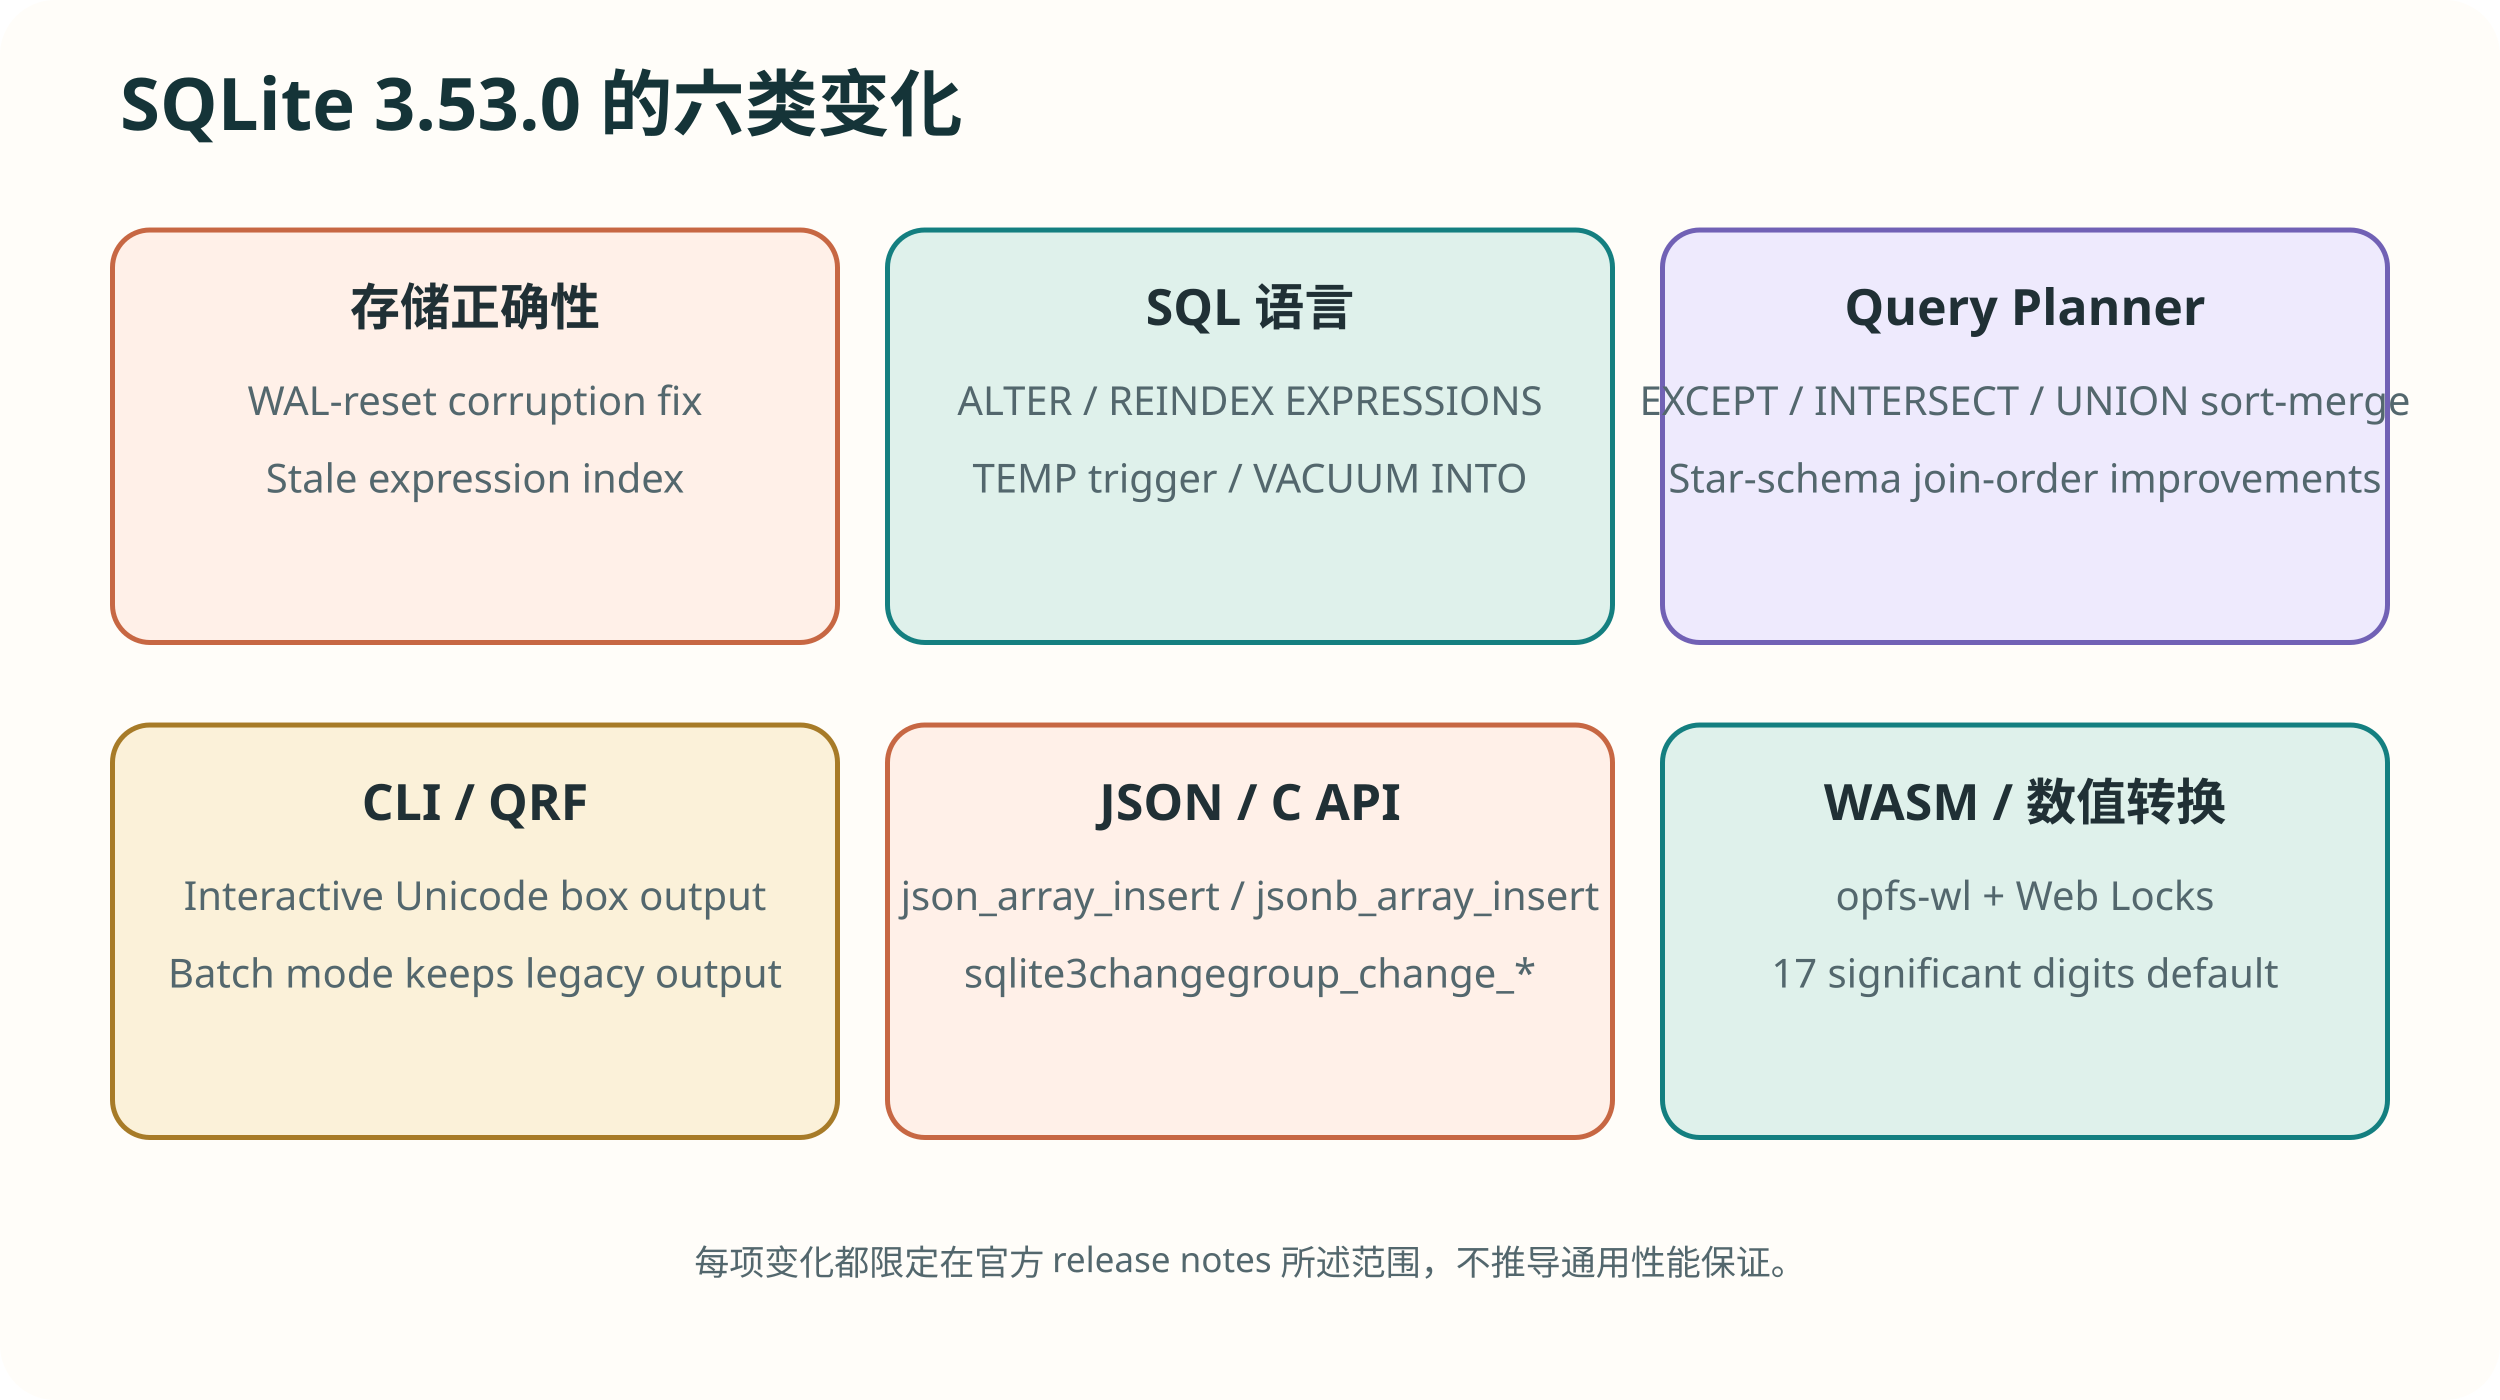
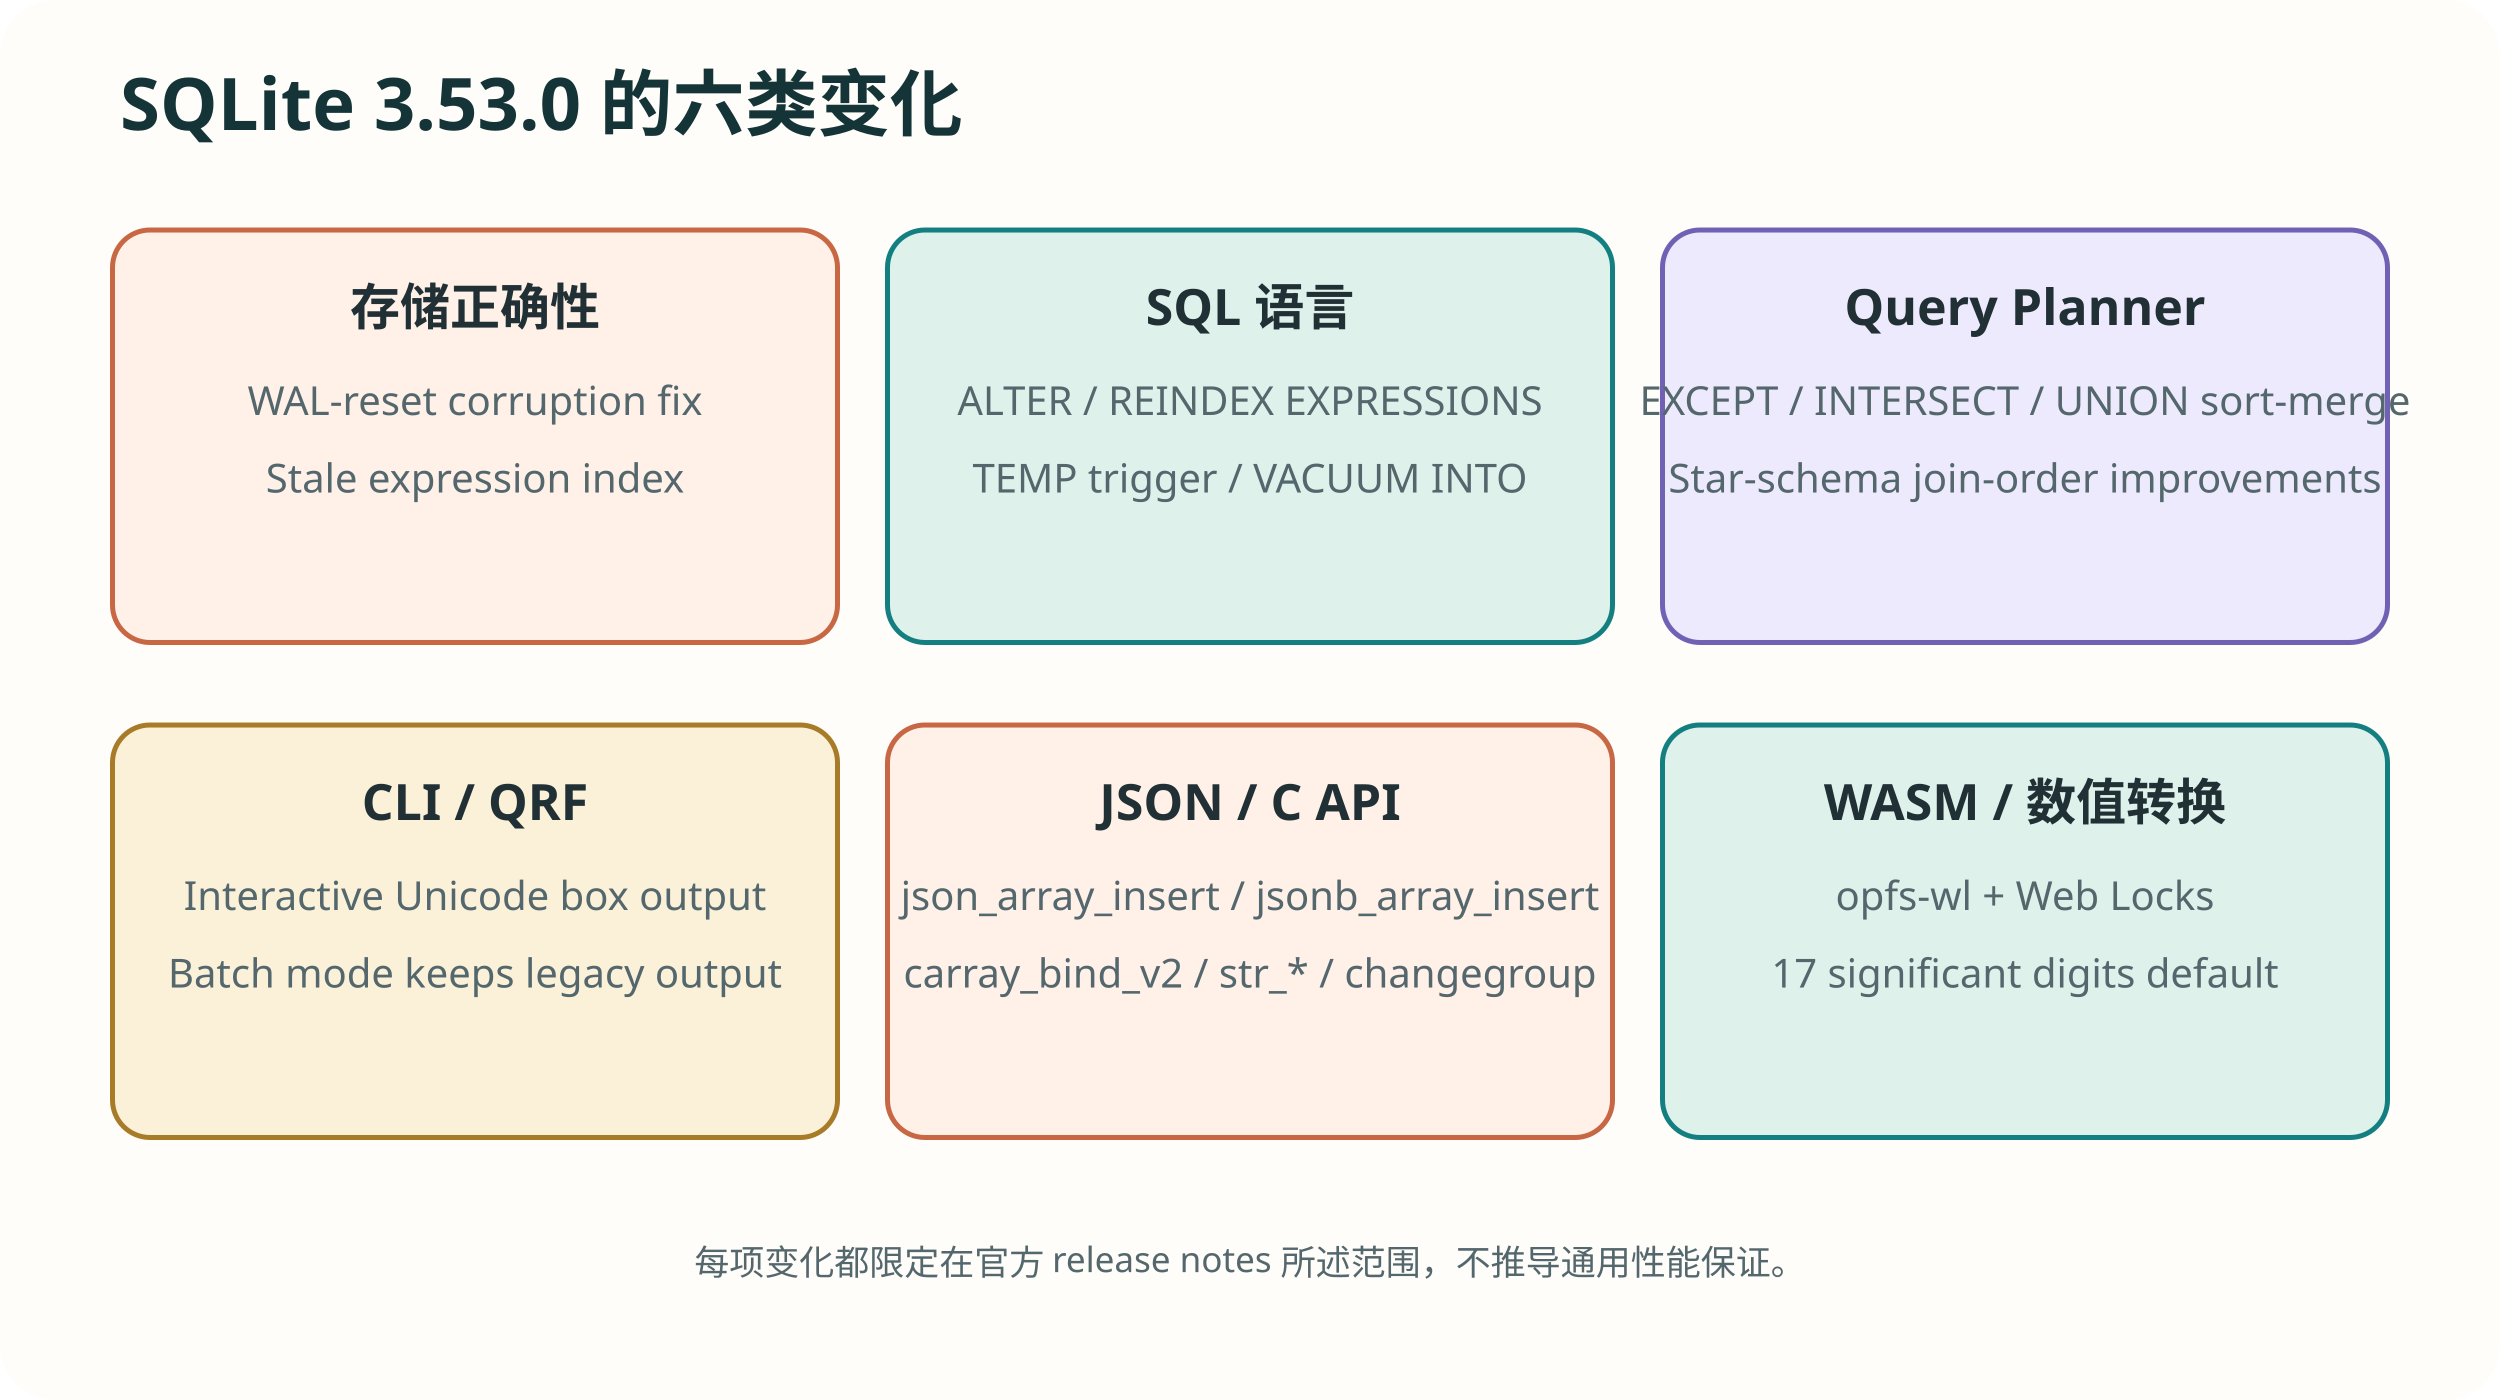
<svg xmlns="http://www.w3.org/2000/svg" width="1000" height="560" viewBox="0 0 1000 560" role="img" aria-labelledby="svg-title svg-desc">
  <defs>
    <marker id="arrow" markerWidth="10" markerHeight="10" refX="8" refY="5" orient="auto">
      <path d="M0 0 L10 5 L0 10 Z" fill="#147f80" />
    </marker>
    <style>.bg{fill:#fffdf9}.teal{fill:#dff1eb;stroke:#147f80;stroke-width:2}.rust{fill:#fff0e8;stroke:#c76743;stroke-width:2}.violet{fill:#eeeafd;stroke:#7161b5;stroke-width:2}.gold{fill:#fbf1d9;stroke:#a77b28;stroke-width:2}.head{font:700 29px system-ui,sans-serif;fill:#153438}.label{font:700 20px system-ui,sans-serif;fill:#203035}.small{font:16px system-ui,sans-serif;fill:#53676d}.tiny{font:14px system-ui,sans-serif;fill:#53676d}</style>
  </defs>
  <rect class="bg" width="1000" height="560" rx="22" />
  <text x="48" y="52" class="head">SQLite 3.53.0 的六类变化</text>
  <rect x="45" y="92" width="290" height="165" rx="15" class="rust" />
  <text x="190" y="130" text-anchor="middle" class="label">存储正确性</text>
  <text x="190" y="166" text-anchor="middle" class="small">WAL-reset corruption fix</text>
  <text x="190" y="197" text-anchor="middle" class="small">Stale expression index</text>
  <rect x="355" y="92" width="290" height="165" rx="15" class="teal" />
  <text x="500" y="130" text-anchor="middle" class="label">SQL 语言</text>
  <text x="500" y="166" text-anchor="middle" class="small">ALTER / REINDEX EXPRESSIONS</text>
  <text x="500" y="197" text-anchor="middle" class="small">TEMP trigger / VACUUM INTO</text>
  <rect x="665" y="92" width="290" height="165" rx="15" class="violet" />
  <text x="810" y="130" text-anchor="middle" class="label">Query Planner</text>
  <text x="810" y="166" text-anchor="middle" class="small">EXCEPT / INTERSECT / UNION sort-merge</text>
  <text x="810" y="197" text-anchor="middle" class="small">Star-schema join-order improvements</text>
  <rect x="45" y="290" width="290" height="165" rx="15" class="gold" />
  <text x="190" y="328" text-anchor="middle" class="label">CLI / QRF</text>
  <text x="190" y="364" text-anchor="middle" class="small">Interactive Unicode box output</text>
  <text x="190" y="395" text-anchor="middle" class="small">Batch mode keeps legacy output</text>
  <rect x="355" y="290" width="290" height="165" rx="15" class="rust" />
  <text x="500" y="328" text-anchor="middle" class="label">JSON / C API</text>
  <text x="500" y="364" text-anchor="middle" class="small">json_array_insert / jsonb_array_insert</text>
-   <text x="500" y="395" text-anchor="middle" class="small">sqlite3changegroup_change_*</text>
+   <text x="500" y="395" text-anchor="middle" class="small">carray_bind_v2 / str_* / changegroup</text>
  <rect x="665" y="290" width="290" height="165" rx="15" class="teal" />
  <text x="810" y="328" text-anchor="middle" class="label">WASM / 数值转换</text>
  <text x="810" y="364" text-anchor="middle" class="small">opfs-wl + Web Locks</text>
  <text x="810" y="395" text-anchor="middle" class="small">17 significant digits default</text>
  <text x="500" y="510" text-anchor="middle" class="tiny">每项变化都限定在官方 release notes 所述范围，不推导通用性能保证。</text>
</svg>
